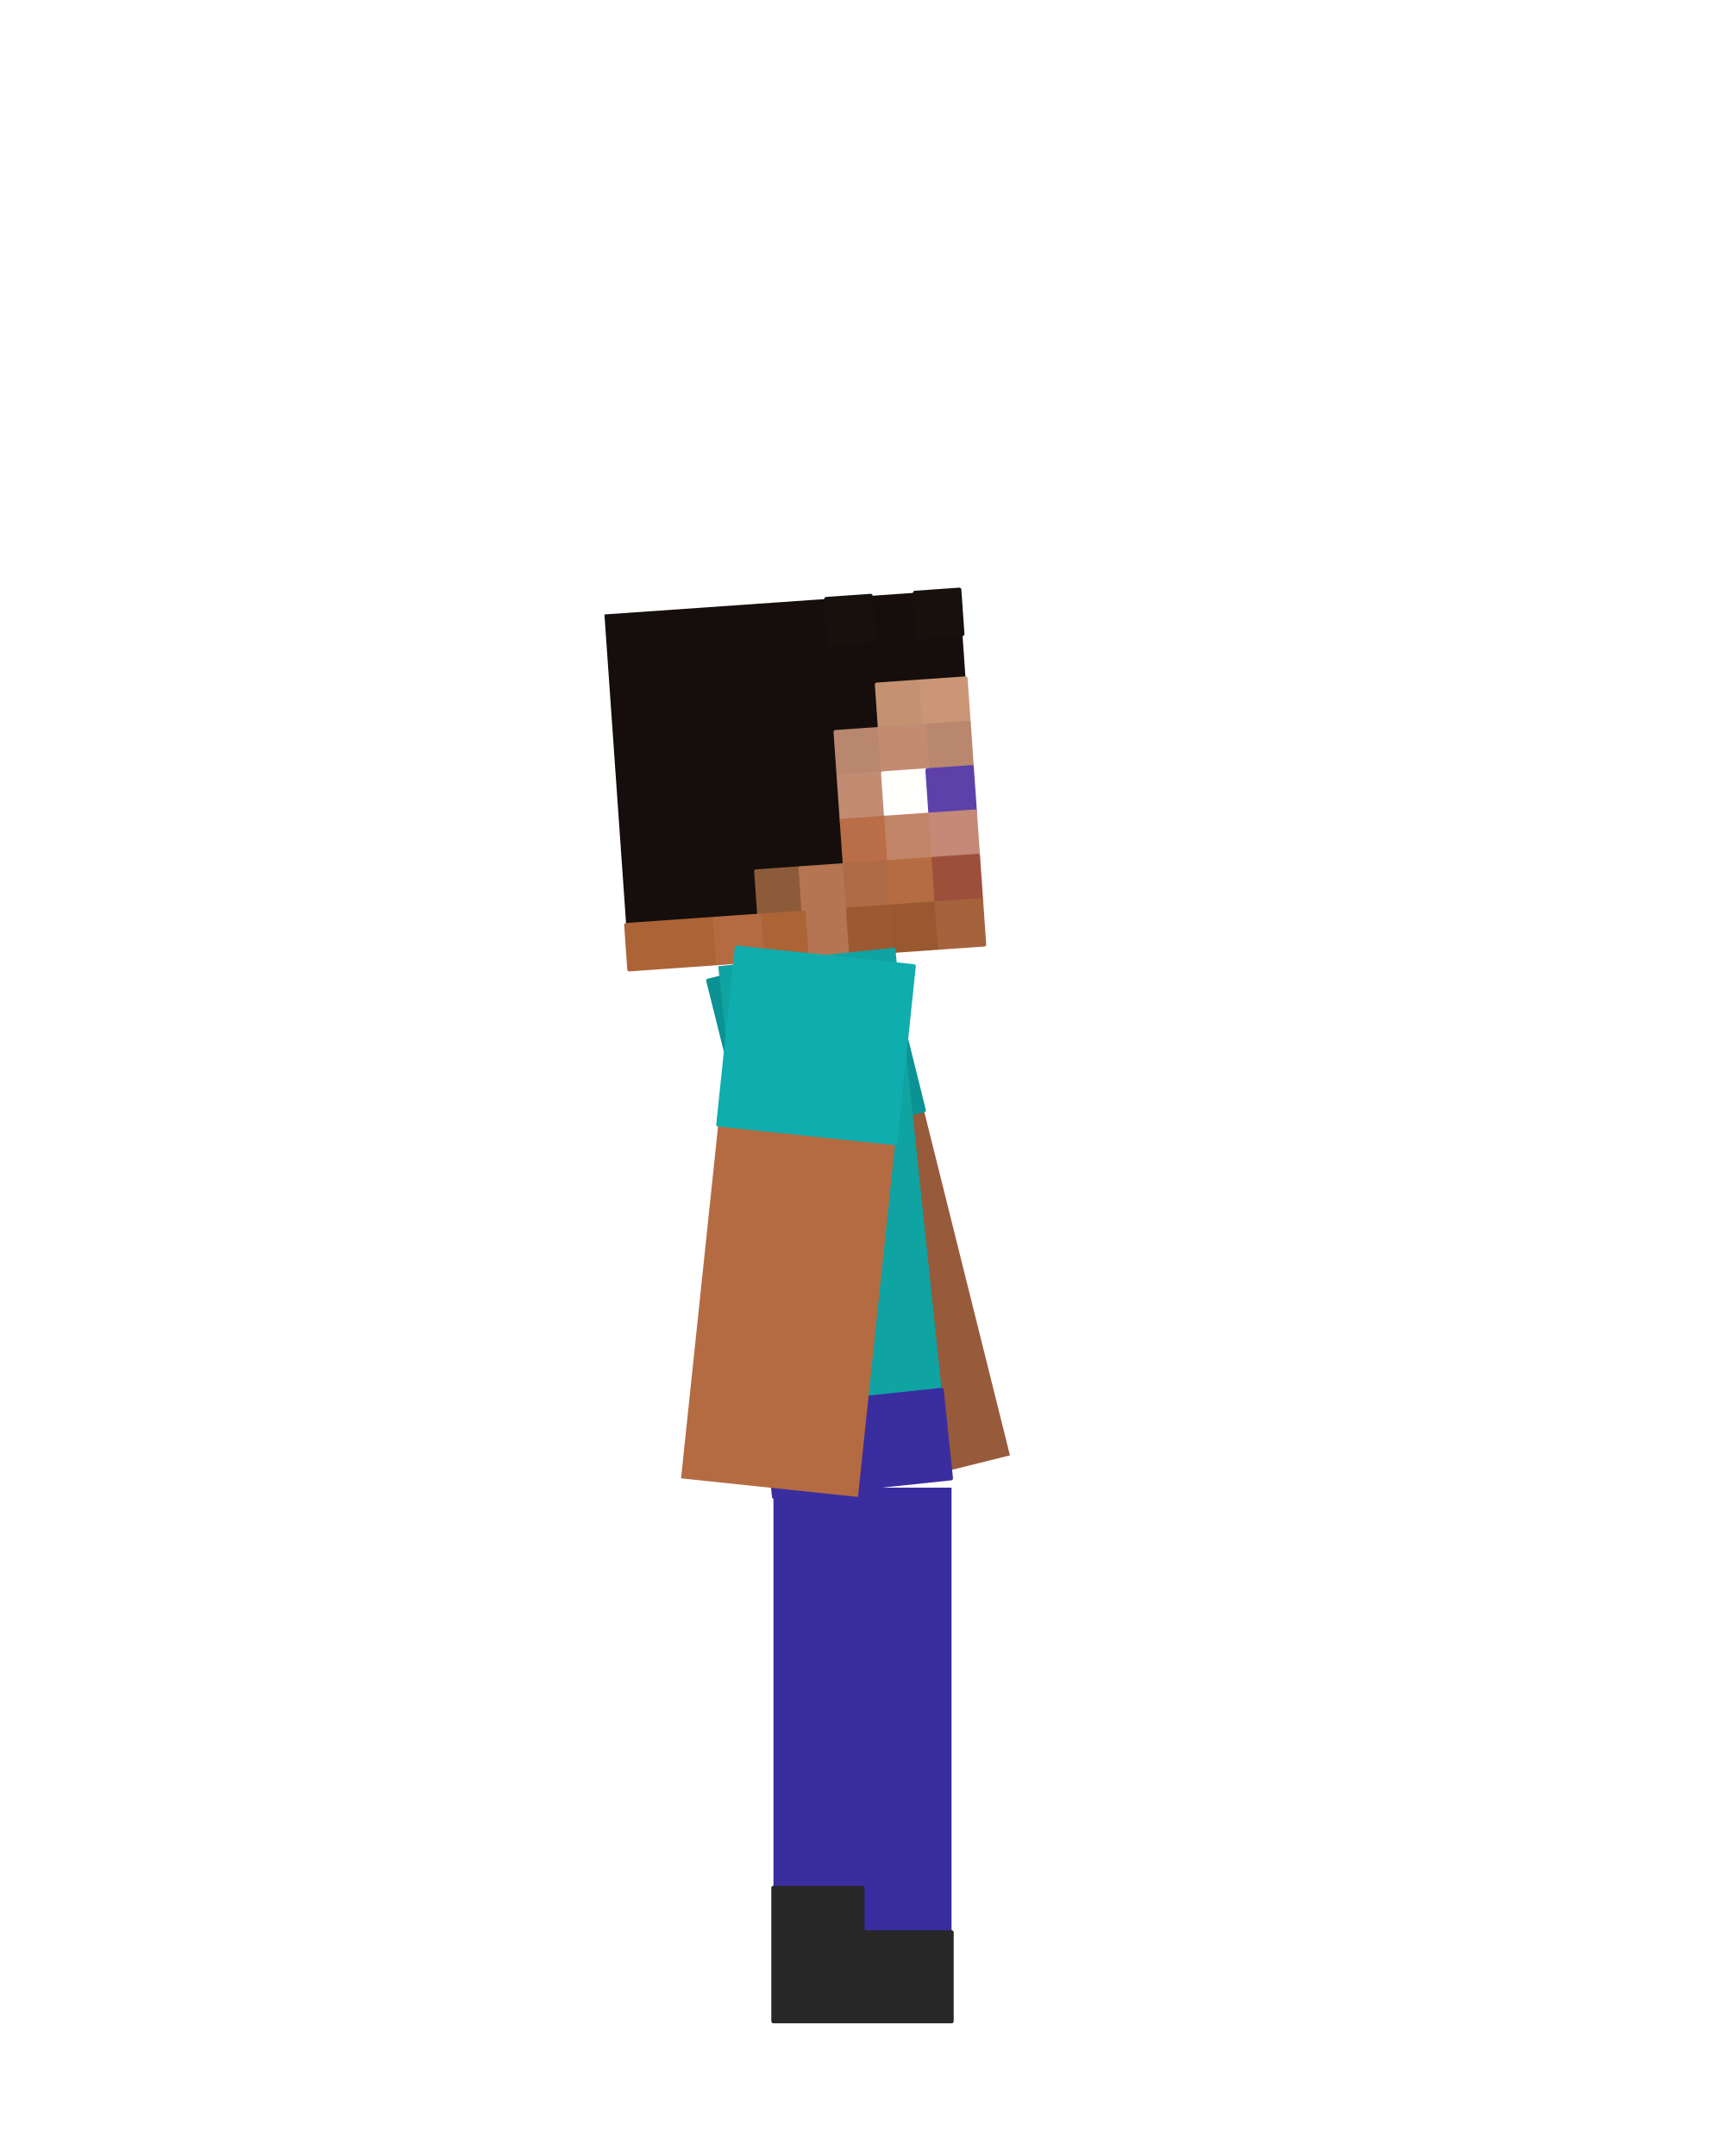
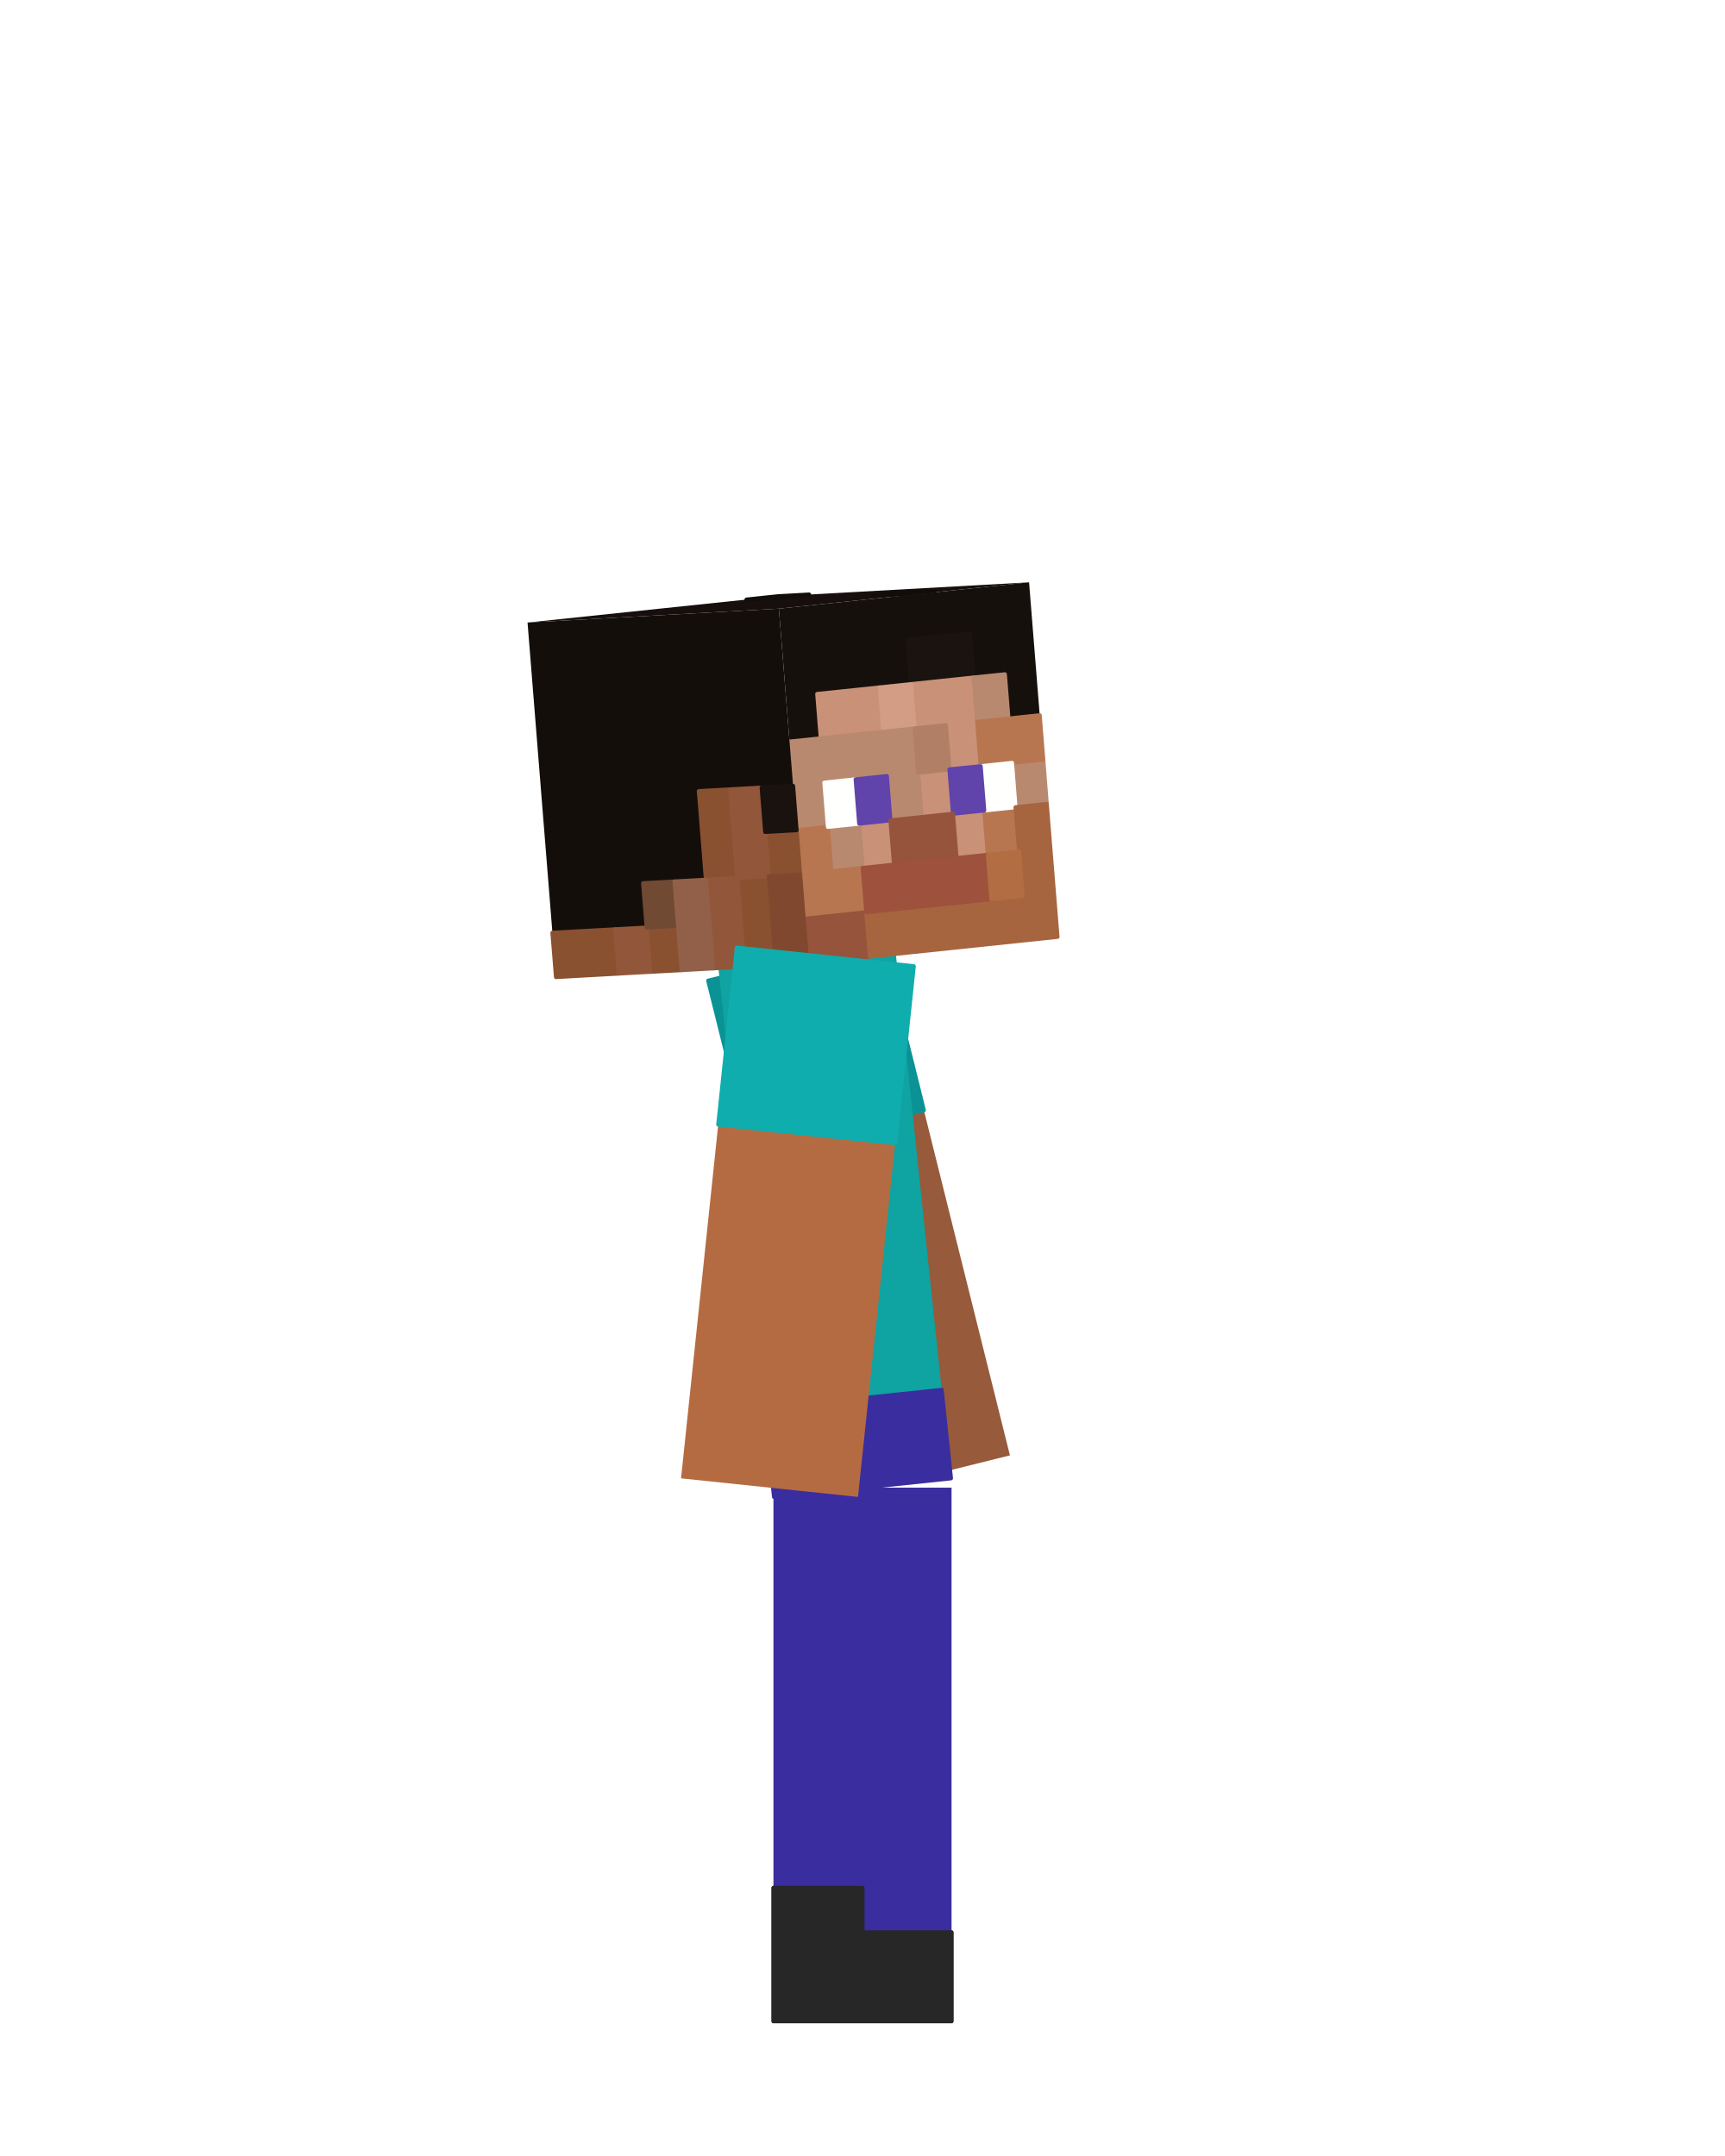
<svg xmlns="http://www.w3.org/2000/svg" viewBox="0 0 256 320" width="256" height="320" role="img" aria-labelledby="run-4-title">
  <g id="steve">
    <g id="arm-left" aria-label="Left arm">
      <g class="face" data-face="nx">
        <path fill="#975a3b" d="M105.1 145.55L130.72 139.16L149.88 216.01L124.26 222.39Z" />
        <path fill="#0b9295" stroke="#0b9295" stroke-width=".6" stroke-linejoin="round" d="M105.1 145.55L130.72 139.16L132.31 145.56L106.7 151.95ZM106.7 151.95L132.31 145.56L133.91 151.97L108.29 158.35ZM108.29 158.35L133.91 151.97L135.51 158.37L109.89 164.76ZM109.89 164.76L135.51 158.37L137.1 164.78L111.49 171.16Z" />
      </g>
    </g>
    <g id="leg-left" aria-label="Left leg">
      <g class="face" data-face="nx">
        <path fill="#2f2589" d="M114.8 220.8L141.2 220.8L141.2 300L114.8 300Z" />
        <path fill="#1f2023" stroke="#1f2023" stroke-width=".6" stroke-linejoin="round" d="M114.8 280.2L128 280.2L128 286.8L114.8 286.8ZM114.8 286.8L141.2 286.8L141.2 293.4L114.8 293.4ZM114.8 293.4L141.2 293.4L141.2 300L114.8 300Z" />
      </g>
    </g>
-     <g id="head" aria-label="Head">
-       <g class="face" data-face="nx">
-         <path fill="#150e0c" d="M89.7 91.2L142.37 87.52L146.06 140.19L93.39 143.88Z" />
-         <path fill="#17110d" stroke="#17110d" stroke-width=".6" stroke-linejoin="round" d="M122.62 88.9L129.21 88.44L129.67 95.03L123.08 95.49Z" />
-         <path fill="#17110e" stroke="#17110e" stroke-width=".6" stroke-linejoin="round" d="M135.79 87.98L142.37 87.52L142.83 94.1L136.25 94.57Z" />
-         <path fill="#c49271" stroke="#c49271" stroke-width=".6" stroke-linejoin="round" d="M130.13 101.61L136.71 101.15L137.17 107.73L130.59 108.19Z" />
-         <path fill="#ca9676" stroke="#ca9676" stroke-width=".6" stroke-linejoin="round" d="M136.71 101.15L143.29 100.69L143.76 107.27L137.17 107.73Z" />
-         <path fill="#b8876d" stroke="#b8876d" stroke-width=".6" stroke-linejoin="round" d="M124 108.65L130.59 108.19L131.05 114.78L124.46 115.24ZM137.17 107.73L143.76 107.27L144.22 113.86L137.63 114.32Z" />
-         <path fill="#c28c72" stroke="#c28c72" stroke-width=".6" stroke-linejoin="round" d="M130.59 108.19L137.17 107.73L137.63 114.32L131.05 114.78ZM124.46 115.24L131.05 114.78L131.51 121.36L124.92 121.82Z" />
-         <path fill="#fffffe" stroke="#fffffe" stroke-width=".6" stroke-linejoin="round" d="M131.05 114.78L137.63 114.32L138.09 120.9L131.51 121.36Z" />
-         <path fill="#5e40aa" stroke="#5e40aa" stroke-width=".6" stroke-linejoin="round" d="M137.63 114.32L144.22 113.86L144.68 120.44L138.09 120.9Z" />
-         <path fill="#b96e47" stroke="#b96e47" stroke-width=".6" stroke-linejoin="round" d="M124.92 121.82L131.51 121.36L131.97 127.95L125.38 128.41Z" />
-         <path fill="#c28467" stroke="#c28467" stroke-width=".6" stroke-linejoin="round" d="M131.51 121.36L138.09 120.9L138.55 127.48L131.97 127.95Z" />
-         <path fill="#c48977" stroke="#c48977" stroke-width=".6" stroke-linejoin="round" d="M138.09 120.9L144.68 120.44L145.14 127.02L138.55 127.48Z" />
-         <path fill="#8d5b3a" stroke="#8d5b3a" stroke-width=".6" stroke-linejoin="round" d="M112.22 129.33L118.8 128.87L119.26 135.45L112.68 135.91Z" />
-         <path fill="#b57553" stroke="#b57553" stroke-width=".6" stroke-linejoin="round" d="M118.8 128.87L125.38 128.41L125.84 134.99L119.26 135.45ZM119.26 135.45L125.84 134.99L126.31 141.57L119.72 142.03Z" />
-         <path fill="#af6b46" stroke="#af6b46" stroke-width=".6" stroke-linejoin="round" d="M125.38 128.41L131.97 127.95L132.43 134.53L125.84 134.99Z" />
-         <path fill="#b66c41" stroke="#b66c41" stroke-width=".6" stroke-linejoin="round" d="M131.97 127.95L138.55 127.48L139.01 134.07L132.43 134.53Z" />
-         <path fill="#9d4f3b" stroke="#9d4f3b" stroke-width=".6" stroke-linejoin="round" d="M138.55 127.48L145.14 127.02L145.6 133.61L139.01 134.07Z" />
-         <path fill="#ac6336" stroke="#ac6336" stroke-width=".6" stroke-linejoin="round" d="M92.93 137.29L106.09 136.37L106.55 142.95L93.39 143.88ZM112.68 135.91L119.26 135.45L119.72 142.03L113.14 142.49Z" />
-         <path fill="#b56b42" stroke="#b56b42" stroke-width=".6" stroke-linejoin="round" d="M106.09 136.37L112.68 135.91L113.14 142.49L106.55 142.95Z" />
-         <path fill="#9b5a32" stroke="#9b5a32" stroke-width=".6" stroke-linejoin="round" d="M125.84 134.99L132.43 134.53L132.89 141.11L126.31 141.57Z" />
-         <path fill="#9a5830" stroke="#9a5830" stroke-width=".6" stroke-linejoin="round" d="M132.43 134.53L139.01 134.07L139.47 140.65L132.89 141.11Z" />
-         <path fill="#a5633d" stroke="#a5633d" stroke-width=".6" stroke-linejoin="round" d="M139.01 134.07L145.6 133.61L146.06 140.19L139.47 140.65Z" />
-       </g>
-     </g>
    <g id="torso" aria-label="Torso">
      <g class="face" data-face="nx">
        <path fill="#0fa3a2" d="M106.59 143.41L132.85 140.65L141.13 219.42L114.87 222.18Z" />
        <path fill="#3a2d9f" stroke="#3a2d9f" stroke-width=".6" stroke-linejoin="round" d="M113.49 209.05L139.75 206.29L140.44 212.86L114.18 215.62ZM114.18 215.62L140.44 212.86L141.13 219.42L114.87 222.18Z" />
+       </g>
+     </g>
+     <g id="head" aria-label="Head">
+       <g class="face" data-face="top">
+         <path fill="#160f0d" d="M78.29 92.4L115.42 88.5L152.72 86.43L115.59 90.34Z" />
+         <path fill="#120d0a" stroke="#120d0a" stroke-width=".6" stroke-linejoin="round" d="M110.78 88.99L115.42 88.5L120.08 88.24L115.44 88.73ZM129.47 88.41L134.11 87.93L138.77 87.67L134.13 88.16Z" />
+       </g>
+       <g class="face" data-face="front">
+         <path fill="#16100d" d="M115.59 90.34L152.72 86.43L156.94 139.05L119.81 142.95Z" />
+         <path fill="#1a130f" stroke="#1a130f" stroke-width=".6" stroke-linejoin="round" d="M134.68 94.96L143.96 93.99L144.49 100.56L135.21 101.54Z" />
+         <path fill="#c99177" stroke="#c99177" stroke-width=".6" stroke-linejoin="round" d="M121.28 103L130.57 102.03L131.09 108.6L121.81 109.58ZM135.21 101.54L144.49 100.56L145.02 107.14L135.73 108.12ZM140.38 107.63L145.02 107.14L145.54 113.72L140.9 114.2ZM136.26 114.69L140.9 114.2L141.43 120.78L136.79 121.27ZM127.51 122.25L132.15 121.76L132.68 128.33L128.03 128.82ZM141.43 120.78L146.07 120.29L146.6 126.87L141.96 127.36Z" />
+         <path fill="#d29d84" stroke="#d29d84" stroke-width=".6" stroke-linejoin="round" d="M130.57 102.03L135.21 101.54L135.73 108.12L131.09 108.6Z" />
+         <path fill="#b9896f" stroke="#b9896f" stroke-width=".6" stroke-linejoin="round" d="M144.49 100.56L149.13 100.08L149.66 106.65L145.02 107.14ZM117.17 110.07L135.73 108.12L136.26 114.69L117.7 116.64ZM117.7 116.64L122.34 116.16L122.87 122.73L118.22 123.22ZM131.62 115.18L136.26 114.69L136.79 121.27L132.15 121.76ZM150.19 113.23L154.83 112.74L155.35 119.32L150.71 119.81ZM122.87 122.73L127.51 122.25L128.03 128.82L123.39 129.31Z" />
+         <path fill="#b07f65" stroke="#b07f65" stroke-width=".6" stroke-linejoin="round" d="M135.73 108.12L140.38 107.63L140.9 114.2L136.26 114.69Z" />
+         <path fill="#b87650" stroke="#b87650" stroke-width=".6" stroke-linejoin="round" d="M145.02 107.14L154.3 106.16L154.83 112.74L145.54 113.72ZM118.22 123.22L122.87 122.73L123.39 129.31L118.75 129.8ZM146.07 120.29L150.71 119.81L151.24 126.38L146.6 126.87ZM118.75 129.8L128.03 128.82L128.56 135.4L119.28 136.37Z" />
+         <path fill="#fffffe" stroke="#fffffe" stroke-width=".6" stroke-linejoin="round" d="M122.34 116.16L126.98 115.67L127.51 122.25L122.87 122.73ZM145.54 113.72L150.19 113.23L150.71 119.81L146.07 120.29Z" />
+         <path fill="#6043ab" stroke="#6043ab" stroke-width=".6" stroke-linejoin="round" d="M126.98 115.67L131.62 115.18L132.15 121.76L127.51 122.25ZM140.9 114.2L145.54 113.72L146.07 120.29L141.43 120.78Z" />
+         <path fill="#95543b" stroke="#95543b" stroke-width=".6" stroke-linejoin="round" d="M132.15 121.76L141.43 120.78L141.96 127.36L132.68 128.33ZM119.28 136.37L128.56 135.4L129.09 141.98L119.81 142.95Z" />
+         <path fill="#a6653f" stroke="#a6653f" stroke-width=".6" stroke-linejoin="round" d="M150.71 119.81L155.35 119.32L155.88 125.9L151.24 126.38ZM151.24 126.38L155.88 125.9L156.41 132.47L151.77 132.96ZM128.56 135.4L156.41 132.47L156.94 139.05L129.09 141.98Z" />
+         <path fill="#9e513d" stroke="#9e513d" stroke-width=".6" stroke-linejoin="round" d="M128.03 128.82L146.6 126.87L147.13 133.45L128.56 135.4Z" />
+         <path fill="#b26e42" stroke="#b26e42" stroke-width=".6" stroke-linejoin="round" d="M146.6 126.87L151.24 126.38L151.77 132.96L147.13 133.45Z" />
+       </g>
+       <g class="face" data-face="nx">
+         <path fill="#140e0b" d="M78.29 92.4L115.59 90.34L119.81 142.95L82.51 145.02Z" />
+         <path fill="#8a5130" stroke="#8a5130" stroke-width=".6" stroke-linejoin="round" d="M103.71 117.42L108.37 117.16L108.9 123.74L104.24 124ZM104.24 124L108.9 123.74L109.43 130.31L104.76 130.57ZM113.56 123.48L118.22 123.22L118.75 129.8L114.09 130.06ZM109.43 130.31L114.09 130.06L114.62 136.63L109.95 136.89ZM81.98 138.44L91.3 137.93L91.83 144.5L82.51 145.02ZM95.97 137.67L100.63 137.41L101.16 143.99L96.49 144.24ZM109.95 136.89L114.62 136.63L115.14 143.21L110.48 143.47Z" />
+         <path fill="#92573a" stroke="#92573a" stroke-width=".6" stroke-linejoin="round" d="M108.37 117.16L113.03 116.9L113.56 123.48L108.9 123.74ZM108.9 123.74L113.56 123.48L114.09 130.06L109.43 130.31ZM104.76 130.57L109.43 130.31L109.95 136.89L105.29 137.15ZM91.3 137.93L95.97 137.67L96.49 144.24L91.83 144.5ZM105.29 137.15L109.95 136.89L110.48 143.47L105.82 143.73Z" />
+         <path fill="#19120e" stroke="#19120e" stroke-width=".6" stroke-linejoin="round" d="M113.03 116.9L117.7 116.64L118.22 123.22L113.56 123.48Z" />
+         <path fill="#714a34" stroke="#714a34" stroke-width=".6" stroke-linejoin="round" d="M95.44 131.09L100.1 130.83L100.63 137.41L95.97 137.67Z" />
+         <path fill="#926048" stroke="#926048" stroke-width=".6" stroke-linejoin="round" d="M100.1 130.83L104.76 130.57L105.29 137.15L100.63 137.41ZM100.63 137.41L105.29 137.15L105.82 143.73L101.16 143.99Z" />
+         <path fill="#80492f" stroke="#80492f" stroke-width=".6" stroke-linejoin="round" d="M114.09 130.06L118.75 129.8L119.28 136.37L114.62 136.63ZM114.62 136.63L119.28 136.37L119.81 142.95L115.14 143.21Z" />
      </g>
    </g>
    <g id="leg-right" aria-label="Right leg">
      <g class="face" data-face="nx">
        <path fill="#3a2d9f" d="M114.8 220.8L141.2 220.8L141.2 300L114.8 300Z" />
        <path fill="#272727" stroke="#272727" stroke-width=".6" stroke-linejoin="round" d="M114.8 280.2L128 280.2L128 286.8L114.8 286.8ZM114.8 286.8L141.2 286.8L141.2 293.4L114.8 293.4ZM114.8 293.4L141.2 293.4L141.2 300L114.8 300Z" />
      </g>
    </g>
    <g id="arm-right" aria-label="Right arm">
      <g class="face" data-face="nx">
        <path fill="#b56b42" d="M109.35 140.65L135.61 143.41L127.33 222.18L101.07 219.42Z" />
        <path fill="#0fadad" stroke="#0fadad" stroke-width=".6" stroke-linejoin="round" d="M109.35 140.65L135.61 143.41L134.92 149.98L108.66 147.22ZM108.66 147.22L134.92 149.98L134.23 156.54L107.97 153.78ZM107.97 153.78L134.23 156.54L133.54 163.11L107.28 160.35ZM107.28 160.35L133.54 163.11L132.85 169.67L106.59 166.91Z" />
      </g>
    </g>
  </g>
</svg>
